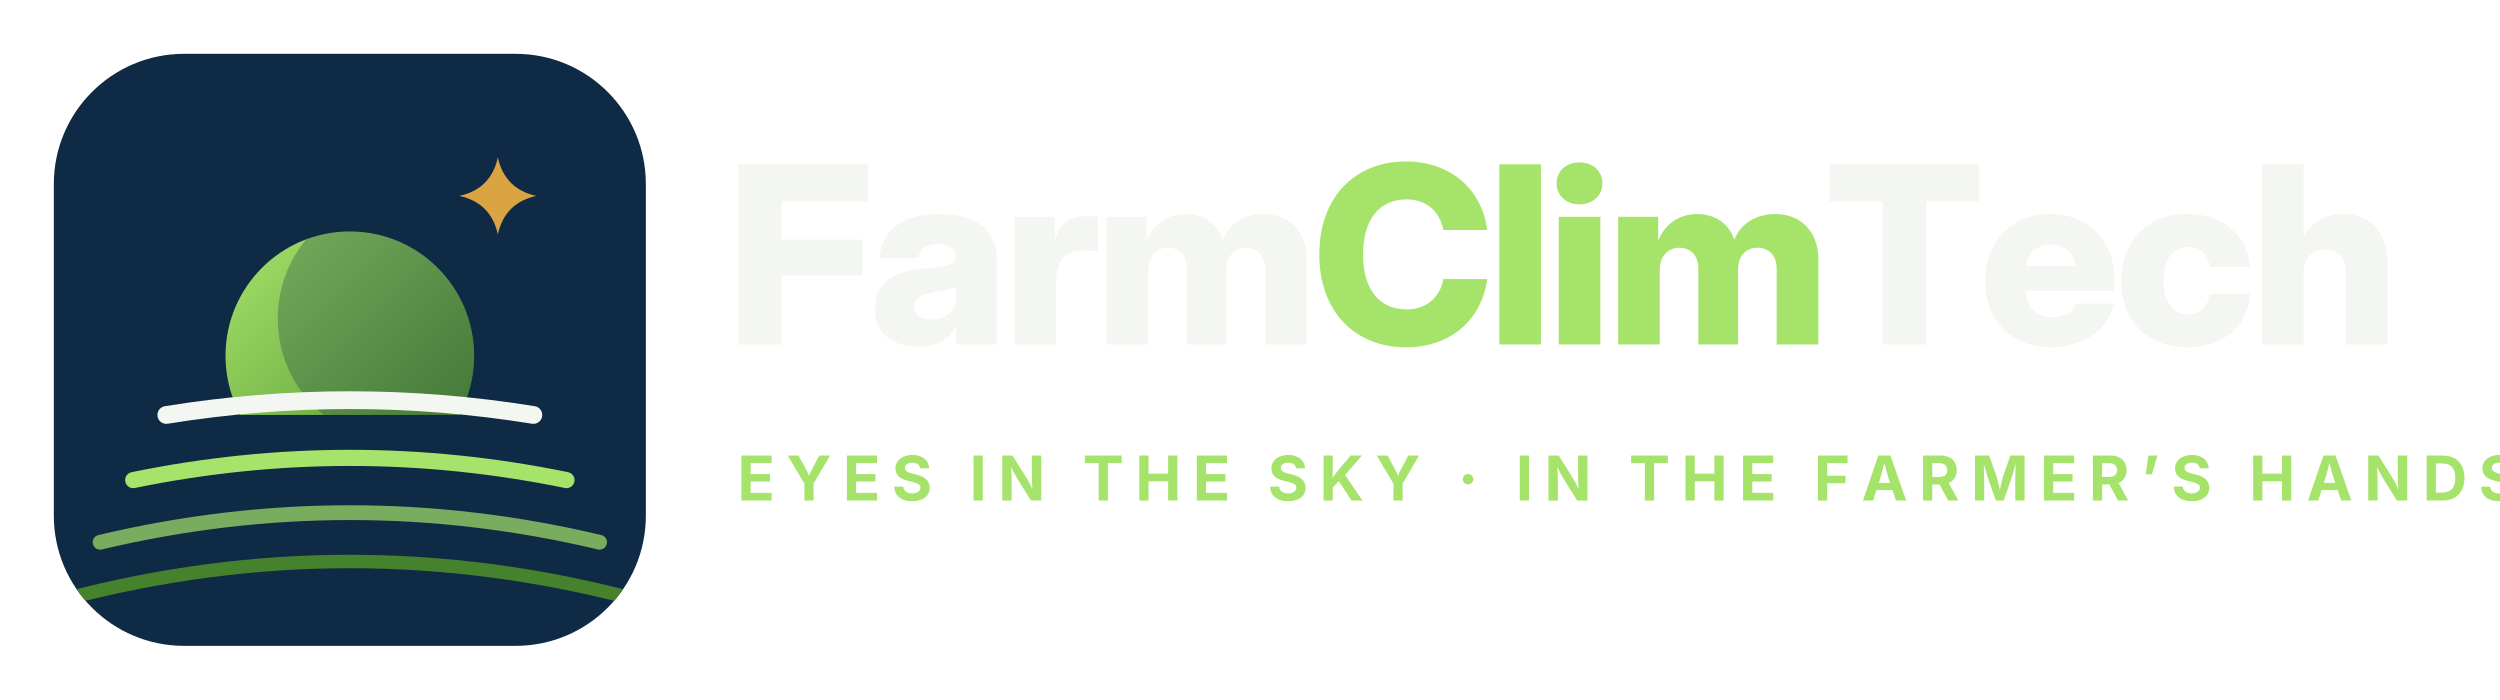
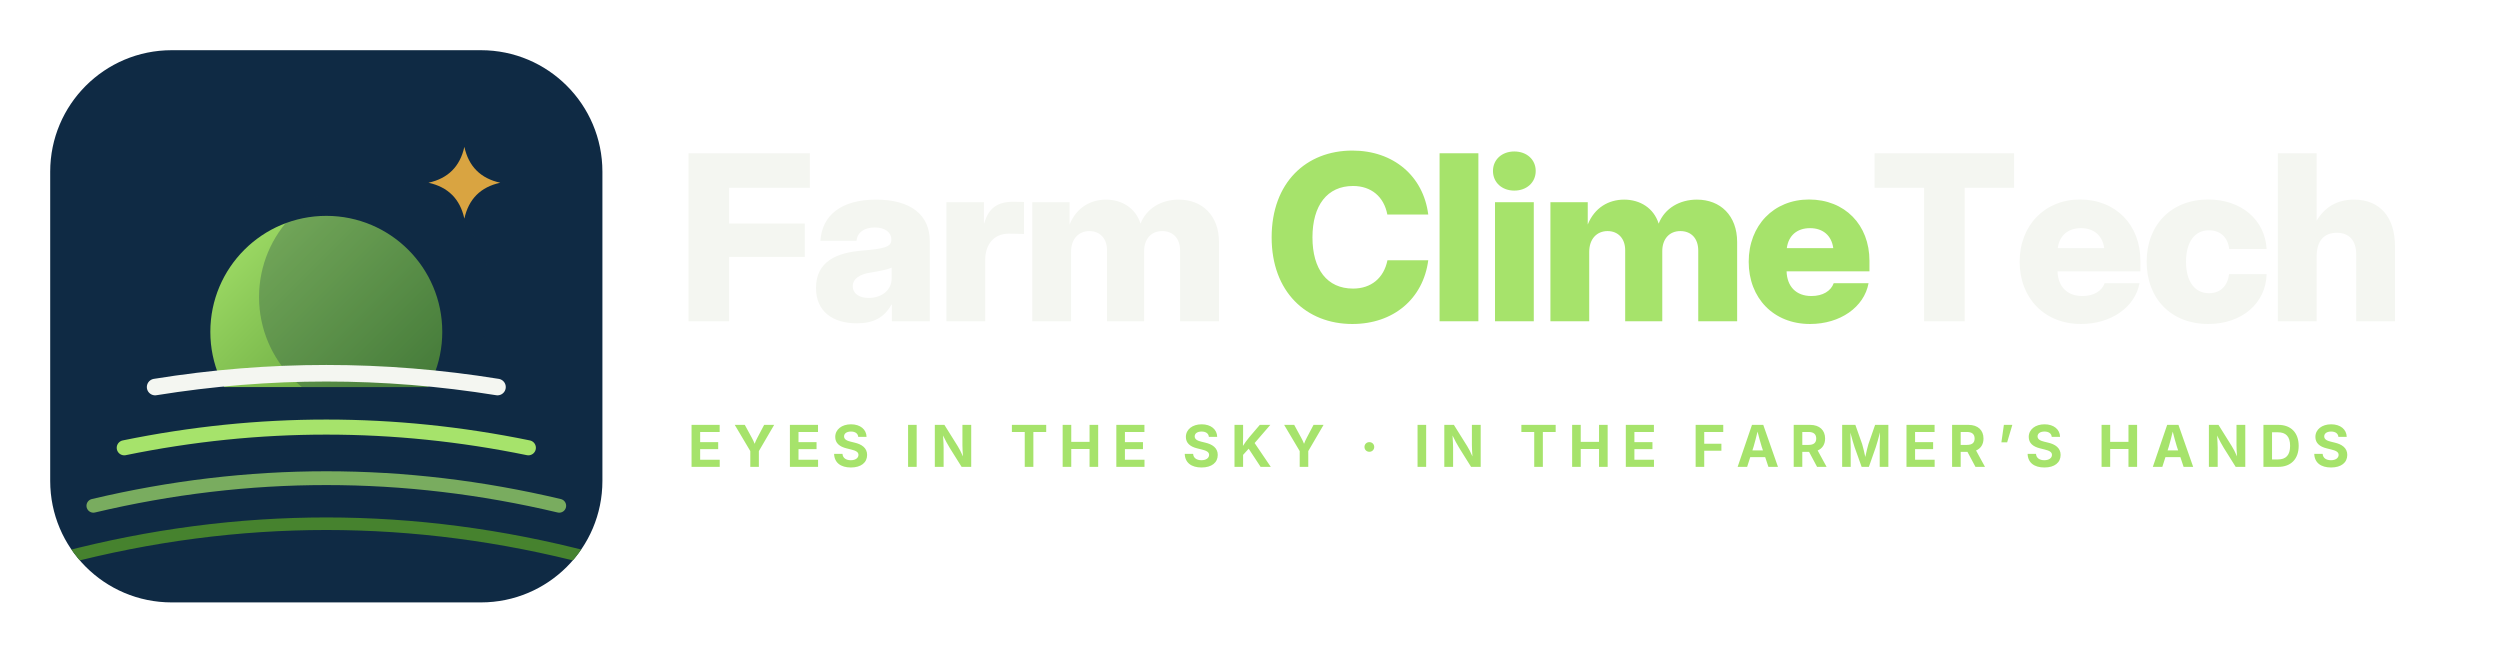
- <svg xmlns="http://www.w3.org/2000/svg" viewBox="0 0 929 260" width="929" height="260">
+ <svg xmlns="http://www.w3.org/2000/svg" viewBox="0 0 996 260" width="996" height="260">
  <defs>
    <linearGradient id="g130" x1="0" y1="0" x2="1" y2="1">
      <stop offset="0" stop-color="#A6E36B" />
      <stop offset="1" stop-color="#4C8C2B" />
    </linearGradient>
    <clipPath id="clipE130">
      <rect x="20" y="20" width="220" height="134.2" />
    </clipPath>
  </defs>
  <defs>
    <clipPath id="box130">
      <rect x="20" y="20" width="220" height="220" rx="48.4" />
    </clipPath>
  </defs>
  <rect x="20" y="20" width="220" height="220" rx="48.4" fill="#0F2A44" />
  <g clip-path="url(#box130)">
    <circle cx="130" cy="132.2" r="46.2" fill="url(#g130)" clip-path="url(#clipE130)" />
    <circle cx="149.404" cy="118.34" r="46.2" fill="#0F2A44" opacity="0.28" clip-path="url(#clipE130)" />
    <path d="M61.8,154.2 Q130.0,143.2 198.2,154.2" fill="none" stroke="#F4F6F1" stroke-width="6.6" stroke-linecap="round" opacity="1" />
    <path d="M49.5,178.4 Q130.0,161.9 210.5,178.4" fill="none" stroke="#A6E36B" stroke-width="6.0" stroke-linecap="round" opacity="1" />
    <path d="M37.2,201.5 Q130.0,179.5 222.8,201.5" fill="none" stroke="#A6E36B" stroke-width="5.5" stroke-linecap="round" opacity="0.7" />
    <path d="M25.0,222.4 Q130.0,194.9 235.0,222.4" fill="none" stroke="#4C8C2B" stroke-width="5.0" stroke-linecap="round" opacity="0.9" />
    <path d="M185.0,58.5 Q187.574,70.226 199.3,72.8 Q187.574,75.374 185.0,87.1 Q182.426,75.374 170.7,72.8 Q182.426,70.226 185.0,58.5Z" fill="#D9A441" />
  </g>
  <path d="M274.312 128.0H290.484V102.35H320.627V89.053H290.484V74.812H322.648V61.066H274.312ZM341.357 128.809C348.051 128.809 352.318 126.473 355.148 121.352H355.328V128.0H370.422V96.061C370.422 85.594 362.83 79.529 349.039 79.529C335.293 79.529 327.521 85.639 326.848 95.926H341.223C341.537 92.691 344.188 90.625 348.5 90.625C352.588 90.625 355.104 92.557 355.104 95.387V95.611C355.104 98.441 352.004 99.115 343.514 99.834C333.406 100.643 325.096 104.102 325.096 114.748C325.096 124.182 331.879 128.809 341.357 128.809ZM346.074 118.701C342.301 118.701 339.74 116.949 339.74 114.029C339.74 110.93 342.705 109.223 346.838 108.594C350.656 107.965 353.576 107.381 355.238 106.617V110.93C355.238 115.602 351.24 118.701 346.074 118.701ZM377.047 128.0H392.5V103.697C392.5 96.959 396.318 93.096 401.844 93.096C404.09 93.096 406.83 93.186 407.953 93.23V80.473C406.695 80.428 405.393 80.383 403.73 80.383C397.396 80.383 393.848 82.898 392.141 88.918H392.006V80.562H377.047ZM411.254 128.0H426.707V100.373C426.707 95.117 429.807 92.062 434.029 92.062C438.207 92.062 441.037 95.027 441.037 99.654V128.0H455.816V100.059C455.816 95.252 458.602 92.062 463.004 92.062C467.182 92.062 470.146 94.803 470.146 99.834V128.0H485.645V96.42C485.645 85.863 478.951 79.529 469.607 79.529C462.824 79.529 456.805 82.898 454.379 89.098C452.447 82.898 446.967 79.529 440.633 79.529C434.479 79.529 428.863 82.674 426.123 89.457V80.562H411.254Z" fill="#F4F6F1" />
-   <path d="M522.412 129.078C538.764 129.078 550.623 119.061 552.645 103.697H536.383C534.945 110.795 529.869 114.973 522.682 114.973C512.35 114.973 506.51 107.291 506.51 94.578C506.51 81.82 512.395 74.094 522.682 74.094C529.869 74.094 534.99 78.316 536.338 85.459H552.645C550.668 70.096 538.764 59.988 522.412 59.988C504.039 59.988 490.248 72.701 490.248 94.578C490.248 116.275 504.039 129.078 522.412 129.078ZM572.611 61.066H557.158V128.0H572.611ZM579.236 128.0H594.689V80.562H579.236ZM586.918 75.936C591.904 75.936 595.453 72.656 595.453 68.119C595.453 63.582 591.904 60.348 586.918 60.348C581.977 60.348 578.428 63.582 578.428 68.119C578.428 72.656 581.977 75.936 586.918 75.936ZM601.314 128.0H616.768V100.373C616.768 95.117 619.867 92.062 624.09 92.062C628.268 92.062 631.098 95.027 631.098 99.654V128.0H645.877V100.059C645.877 95.252 648.662 92.062 653.064 92.062C657.242 92.062 660.207 94.803 660.207 99.834V128.0H675.705V96.42C675.705 85.863 669.012 79.529 659.668 79.529C652.885 79.529 646.865 82.898 644.439 89.098C642.508 82.898 637.027 79.529 630.693 79.529C624.539 79.529 618.924 82.674 616.184 89.457V80.562H601.314Z" fill="#A6E36B" />
-   <path d="M679.859 74.812H699.58V128.0H715.752V74.812H735.428V61.066H679.859ZM762.088 129.078C774.082 129.078 783.65 122.385 785.402 112.816H771.521C770.398 115.961 767.164 117.938 762.627 117.938C756.518 117.938 752.924 114.119 752.744 108.1H785.762V103.922C785.762 89.547 775.924 79.484 761.684 79.484C747.623 79.484 737.65 89.816 737.65 104.281C737.65 118.746 747.533 129.078 762.088 129.078ZM752.834 98.846C753.508 93.859 756.877 90.895 762.088 90.895C767.254 90.895 770.668 93.859 771.342 98.846ZM812.781 129.078C826.213 129.078 835.736 120.812 836.051 109.223H821.092C820.508 113.85 817.678 116.814 813.096 116.814C807.346 116.814 803.932 112.053 803.932 104.281C803.932 96.51 807.301 91.748 813.096 91.748C817.678 91.748 820.643 94.668 821.137 99.205H836.051C835.377 87.57 825.988 79.484 812.781 79.484C798.092 79.484 788.254 89.547 788.254 104.281C788.254 119.061 798.092 129.078 812.781 129.078ZM855.973 102.215C855.973 95.746 859.117 92.736 864.014 92.736C868.91 92.736 871.74 95.791 871.74 101.406V128.0H887.193V98.172C887.193 86.492 881.174 79.529 870.887 79.529C863.924 79.529 859.162 82.674 855.973 87.885V61.066H840.52V128.0H855.973Z" fill="#F4F6F1" />
+   <path d="M538.785 129.078C555.137 129.078 566.996 119.061 569.018 103.697H552.756C551.318 110.795 546.242 114.973 539.055 114.973C528.723 114.973 522.883 107.291 522.883 94.578C522.883 81.82 528.768 74.094 539.055 74.094C546.242 74.094 551.363 78.316 552.711 85.459H569.018C567.041 70.096 555.137 59.988 538.785 59.988C520.412 59.988 506.621 72.701 506.621 94.578C506.621 116.275 520.412 129.078 538.785 129.078ZM588.984 61.066H573.531V128.0H588.984ZM595.609 128.0H611.062V80.562H595.609ZM603.291 75.936C608.277 75.936 611.826 72.656 611.826 68.119C611.826 63.582 608.277 60.348 603.291 60.348C598.35 60.348 594.801 63.582 594.801 68.119C594.801 72.656 598.35 75.936 603.291 75.936ZM617.688 128.0H633.141V100.373C633.141 95.117 636.24 92.062 640.463 92.062C644.641 92.062 647.471 95.027 647.471 99.654V128.0H662.25V100.059C662.25 95.252 665.035 92.062 669.438 92.062C673.615 92.062 676.58 94.803 676.58 99.834V128.0H692.078V96.42C692.078 85.863 685.385 79.529 676.041 79.529C669.258 79.529 663.238 82.898 660.812 89.098C658.881 82.898 653.4 79.529 647.066 79.529C640.912 79.529 635.297 82.674 632.557 89.457V80.562H617.688ZM721.119 129.078C733.113 129.078 742.682 122.385 744.434 112.816H730.553C729.43 115.961 726.195 117.938 721.658 117.938C715.549 117.938 711.955 114.119 711.775 108.1H744.793V103.922C744.793 89.547 734.955 79.484 720.715 79.484C706.654 79.484 696.682 89.816 696.682 104.281C696.682 118.746 706.564 129.078 721.119 129.078ZM711.865 98.846C712.539 93.859 715.908 90.895 721.119 90.895C726.285 90.895 729.699 93.859 730.373 98.846Z" fill="#A6E36B" />
+   <path d="M746.836 74.812H766.557V128.0H782.729V74.812H802.404V61.066H746.836ZM829.064 129.078C841.059 129.078 850.627 122.385 852.379 112.816H838.498C837.375 115.961 834.141 117.938 829.604 117.938C823.494 117.938 819.9 114.119 819.721 108.1H852.738V103.922C852.738 89.547 842.9 79.484 828.66 79.484C814.6 79.484 804.627 89.816 804.627 104.281C804.627 118.746 814.51 129.078 829.064 129.078ZM819.811 98.846C820.484 93.859 823.854 90.895 829.064 90.895C834.23 90.895 837.645 93.859 838.318 98.846ZM879.758 129.078C893.189 129.078 902.713 120.812 903.027 109.223H888.068C887.484 113.85 884.654 116.814 880.072 116.814C874.322 116.814 870.908 112.053 870.908 104.281C870.908 96.51 874.277 91.748 880.072 91.748C884.654 91.748 887.619 94.668 888.113 99.205H903.027C902.354 87.57 892.965 79.484 879.758 79.484C865.068 79.484 855.23 89.547 855.23 104.281C855.23 119.061 865.068 129.078 879.758 129.078ZM922.949 102.215C922.949 95.746 926.094 92.736 930.99 92.736C935.887 92.736 938.717 95.791 938.717 101.406V128.0H954.17V98.172C954.17 86.492 948.15 79.529 937.863 79.529C930.9 79.529 926.139 82.674 922.949 87.885V61.066H907.496V128.0H922.949Z" fill="#F4F6F1" />
  <path d="M275.516 186.0H286.735V183.159H278.941V178.947H286.129V176.151H278.941V172.108H286.713V169.267H275.516ZM298.92 186.0H302.334V179.711L308.432 169.267H304.434L301.694 174.478C301.301 175.23 300.975 175.926 300.65 176.813C300.313 175.938 299.987 175.241 299.56 174.478L296.73 169.267H292.721L298.92 179.711ZM314.699 186.0H325.918V183.159H318.124V178.947H325.312V176.151H318.124V172.108H325.896V169.267H314.699ZM339.001 186.247C343.067 186.247 345.459 184.282 345.459 181.238C345.459 178.431 343.28 176.993 340.461 176.342L338.945 175.971C337.53 175.634 336.272 175.106 336.272 173.86C336.272 172.737 337.261 171.928 339.013 171.928C340.731 171.928 341.798 172.703 341.921 174.04H345.234C345.178 171.097 342.752 169.042 339.046 169.042C335.408 169.042 332.757 171.063 332.757 174.084C332.757 176.521 334.453 177.948 337.283 178.633L339.125 179.093C340.944 179.542 342.011 180.07 342.011 181.216C342.011 182.485 340.798 183.35 338.968 183.35C337.115 183.35 335.756 182.507 335.643 180.812H332.308C332.409 184.372 334.981 186.247 339.001 186.247ZM365.202 169.267H361.776V186.0H365.202ZM372.434 186.0H375.938V178.307C375.938 177.319 375.837 175.522 375.713 173.5C376.746 175.589 377.364 176.813 378.296 178.318L383.103 186.0H386.932V169.267H383.429V177.296C383.429 178.397 383.518 180.194 383.642 181.833C382.912 180.093 382.204 178.824 381.542 177.734L376.252 169.267H372.434ZM403.138 172.108H408.259V186.0H411.695V172.108H416.805V169.267H403.138ZM423.363 186.0H426.789V178.869H434.077V186.0H437.514V169.267H434.077V176.027H426.789V169.267H423.363ZM444.746 186.0H455.965V183.159H448.171V178.947H455.359V176.151H448.171V172.108H455.943V169.267H444.746ZM478.695 186.247C482.761 186.247 485.153 184.282 485.153 181.238C485.153 178.431 482.974 176.993 480.155 176.342L478.639 175.971C477.224 175.634 475.966 175.106 475.966 173.86C475.966 172.737 476.955 171.928 478.707 171.928C480.425 171.928 481.492 172.703 481.615 174.04H484.928C484.872 171.097 482.446 169.042 478.74 169.042C475.102 169.042 472.451 171.063 472.451 174.084C472.451 176.521 474.147 177.948 476.977 178.633L478.819 179.093C480.638 179.542 481.705 180.07 481.705 181.216C481.705 182.485 480.492 183.35 478.662 183.35C476.809 183.35 475.45 182.507 475.337 180.812H472.002C472.103 184.372 474.675 186.247 478.695 186.247ZM491.824 186.0H495.249V181.216L497.473 178.768L502.223 186.0H506.277L499.842 176.51L506.098 169.267H501.909L497.809 174.073C496.698 175.421 495.923 176.477 495.193 177.645L495.249 173.837V169.267H491.824ZM517.8 186.0H521.214V179.711L527.312 169.267H523.314L520.573 174.478C520.18 175.23 519.855 175.926 519.529 176.813C519.192 175.938 518.866 175.241 518.44 174.478L515.61 169.267H511.6L517.8 179.711ZM545.55 179.992C546.65 179.992 547.492 179.161 547.492 178.071C547.492 176.971 546.65 176.14 545.55 176.14C544.449 176.14 543.607 176.971 543.607 178.071C543.607 179.161 544.449 179.992 545.55 179.992ZM568.179 169.267H564.753V186.0H568.179ZM575.411 186.0H578.915V178.307C578.915 177.319 578.814 175.522 578.69 173.5C579.723 175.589 580.341 176.813 581.273 178.318L586.08 186.0H589.909V169.267H586.405V177.296C586.405 178.397 586.495 180.194 586.619 181.833C585.889 180.093 585.181 178.824 584.519 177.734L579.229 169.267H575.411ZM606.115 172.108H611.236V186.0H614.672V172.108H619.782V169.267H606.115ZM626.34 186.0H629.766V178.869H637.054V186.0H640.491V169.267H637.054V176.027H629.766V169.267H626.34ZM647.723 186.0H658.942V183.159H651.148V178.947H658.336V176.151H651.148V172.108H658.92V169.267H647.723ZM675.541 186.0H678.966V179.576H685.805V176.78H678.966V172.108H686.546V169.267H675.541ZM692.274 186.0H696.058L697.305 182.114H703.246L704.537 186.0H708.345L702.482 169.267H697.99ZM698.158 179.43 698.641 177.925C699.147 176.241 699.641 174.253 700.202 171.951C700.786 174.23 701.314 176.207 701.853 177.925L702.359 179.43ZM714.611 186.0H718.036V180.025H720.732L723.921 186.0H727.717L724.157 179.475C726.066 178.655 727.122 177.004 727.122 174.713C727.122 171.423 724.943 169.267 721.136 169.267H714.611ZM718.036 177.251V172.097H720.496C722.596 172.097 723.584 173.029 723.584 174.713C723.584 176.387 722.596 177.251 720.507 177.251ZM733.916 186.0H737.319V178.105C737.319 176.847 737.229 174.388 737.195 172.355C737.79 174.601 738.464 176.948 738.857 178.105L741.676 186.0H744.562L747.336 178.105C747.729 176.915 748.437 174.478 748.998 172.22C748.965 174.332 748.875 176.847 748.875 178.105V186.0H752.323V169.267H747.044L744.371 176.948C744.035 178.015 743.518 180.25 743.136 182.058C742.743 180.239 742.226 178.004 741.89 176.948L739.172 169.267H733.916ZM759.544 186.0H770.763V183.159H762.969V178.947H770.156V176.151H762.969V172.108H770.74V169.267H759.544ZM777.714 186.0H781.14V180.025H783.835L787.024 186.0H790.82L787.26 179.475C789.169 178.655 790.225 177.004 790.225 174.713C790.225 171.423 788.046 169.267 784.239 169.267H777.714ZM781.14 177.251V172.097H783.599C785.699 172.097 786.688 173.029 786.688 174.713C786.688 176.387 785.699 177.251 783.61 177.251ZM797.356 176.229H799.647L801.714 169.267H798.345ZM814.494 186.247C818.559 186.247 820.951 184.282 820.951 181.238C820.951 178.431 818.773 176.993 815.954 176.342L814.438 175.971C813.023 175.634 811.765 175.106 811.765 173.86C811.765 172.737 812.753 171.928 814.505 171.928C816.223 171.928 817.29 172.703 817.414 174.04H820.727C820.671 171.097 818.245 169.042 814.539 169.042C810.9 169.042 808.25 171.063 808.25 174.084C808.25 176.521 809.945 177.948 812.775 178.633L814.617 179.093C816.437 179.542 817.504 180.07 817.504 181.216C817.504 182.485 816.291 183.35 814.46 183.35C812.607 183.35 811.248 182.507 811.136 180.812H807.8C807.901 184.372 810.473 186.247 814.494 186.247ZM837.269 186.0H840.694V178.869H847.983V186.0H851.419V169.267H847.983V176.027H840.694V169.267H837.269ZM857.686 186.0H861.47L862.717 182.114H868.658L869.949 186.0H873.756L867.894 169.267H863.402ZM863.57 179.43 864.053 177.925C864.559 176.241 865.053 174.253 865.614 171.951C866.198 174.23 866.726 176.207 867.265 177.925L867.771 179.43ZM880.023 186.0H883.527V178.307C883.527 177.319 883.426 175.522 883.302 173.5C884.335 175.589 884.953 176.813 885.885 178.318L890.692 186.0H894.521V169.267H891.017V177.296C891.017 178.397 891.107 180.194 891.231 181.833C890.501 180.093 889.793 178.824 889.131 177.734L883.841 169.267H880.023ZM907.638 186.0C912.726 186.0 915.792 182.855 915.792 177.622C915.792 172.411 912.726 169.267 907.694 169.267H901.754V186.0ZM905.179 183.046V172.22H907.492C910.693 172.22 912.378 173.882 912.378 177.622C912.378 181.384 910.693 183.046 907.47 183.046ZM928.695 186.247C932.761 186.247 935.153 184.282 935.153 181.238C935.153 178.431 932.974 176.993 930.155 176.342L928.639 175.971C927.224 175.634 925.966 175.106 925.966 173.86C925.966 172.737 926.954 171.928 928.706 171.928C930.425 171.928 931.492 172.703 931.615 174.04H934.928C934.872 171.097 932.446 169.042 928.74 169.042C925.101 169.042 922.451 171.063 922.451 174.084C922.451 176.521 924.147 177.948 926.977 178.633L928.819 179.093C930.638 179.542 931.705 180.07 931.705 181.216C931.705 182.485 930.492 183.35 928.662 183.35C926.808 183.35 925.45 182.507 925.337 180.812H922.002C922.103 184.372 924.675 186.247 928.695 186.247Z" fill="#A6E36B" />
</svg>
